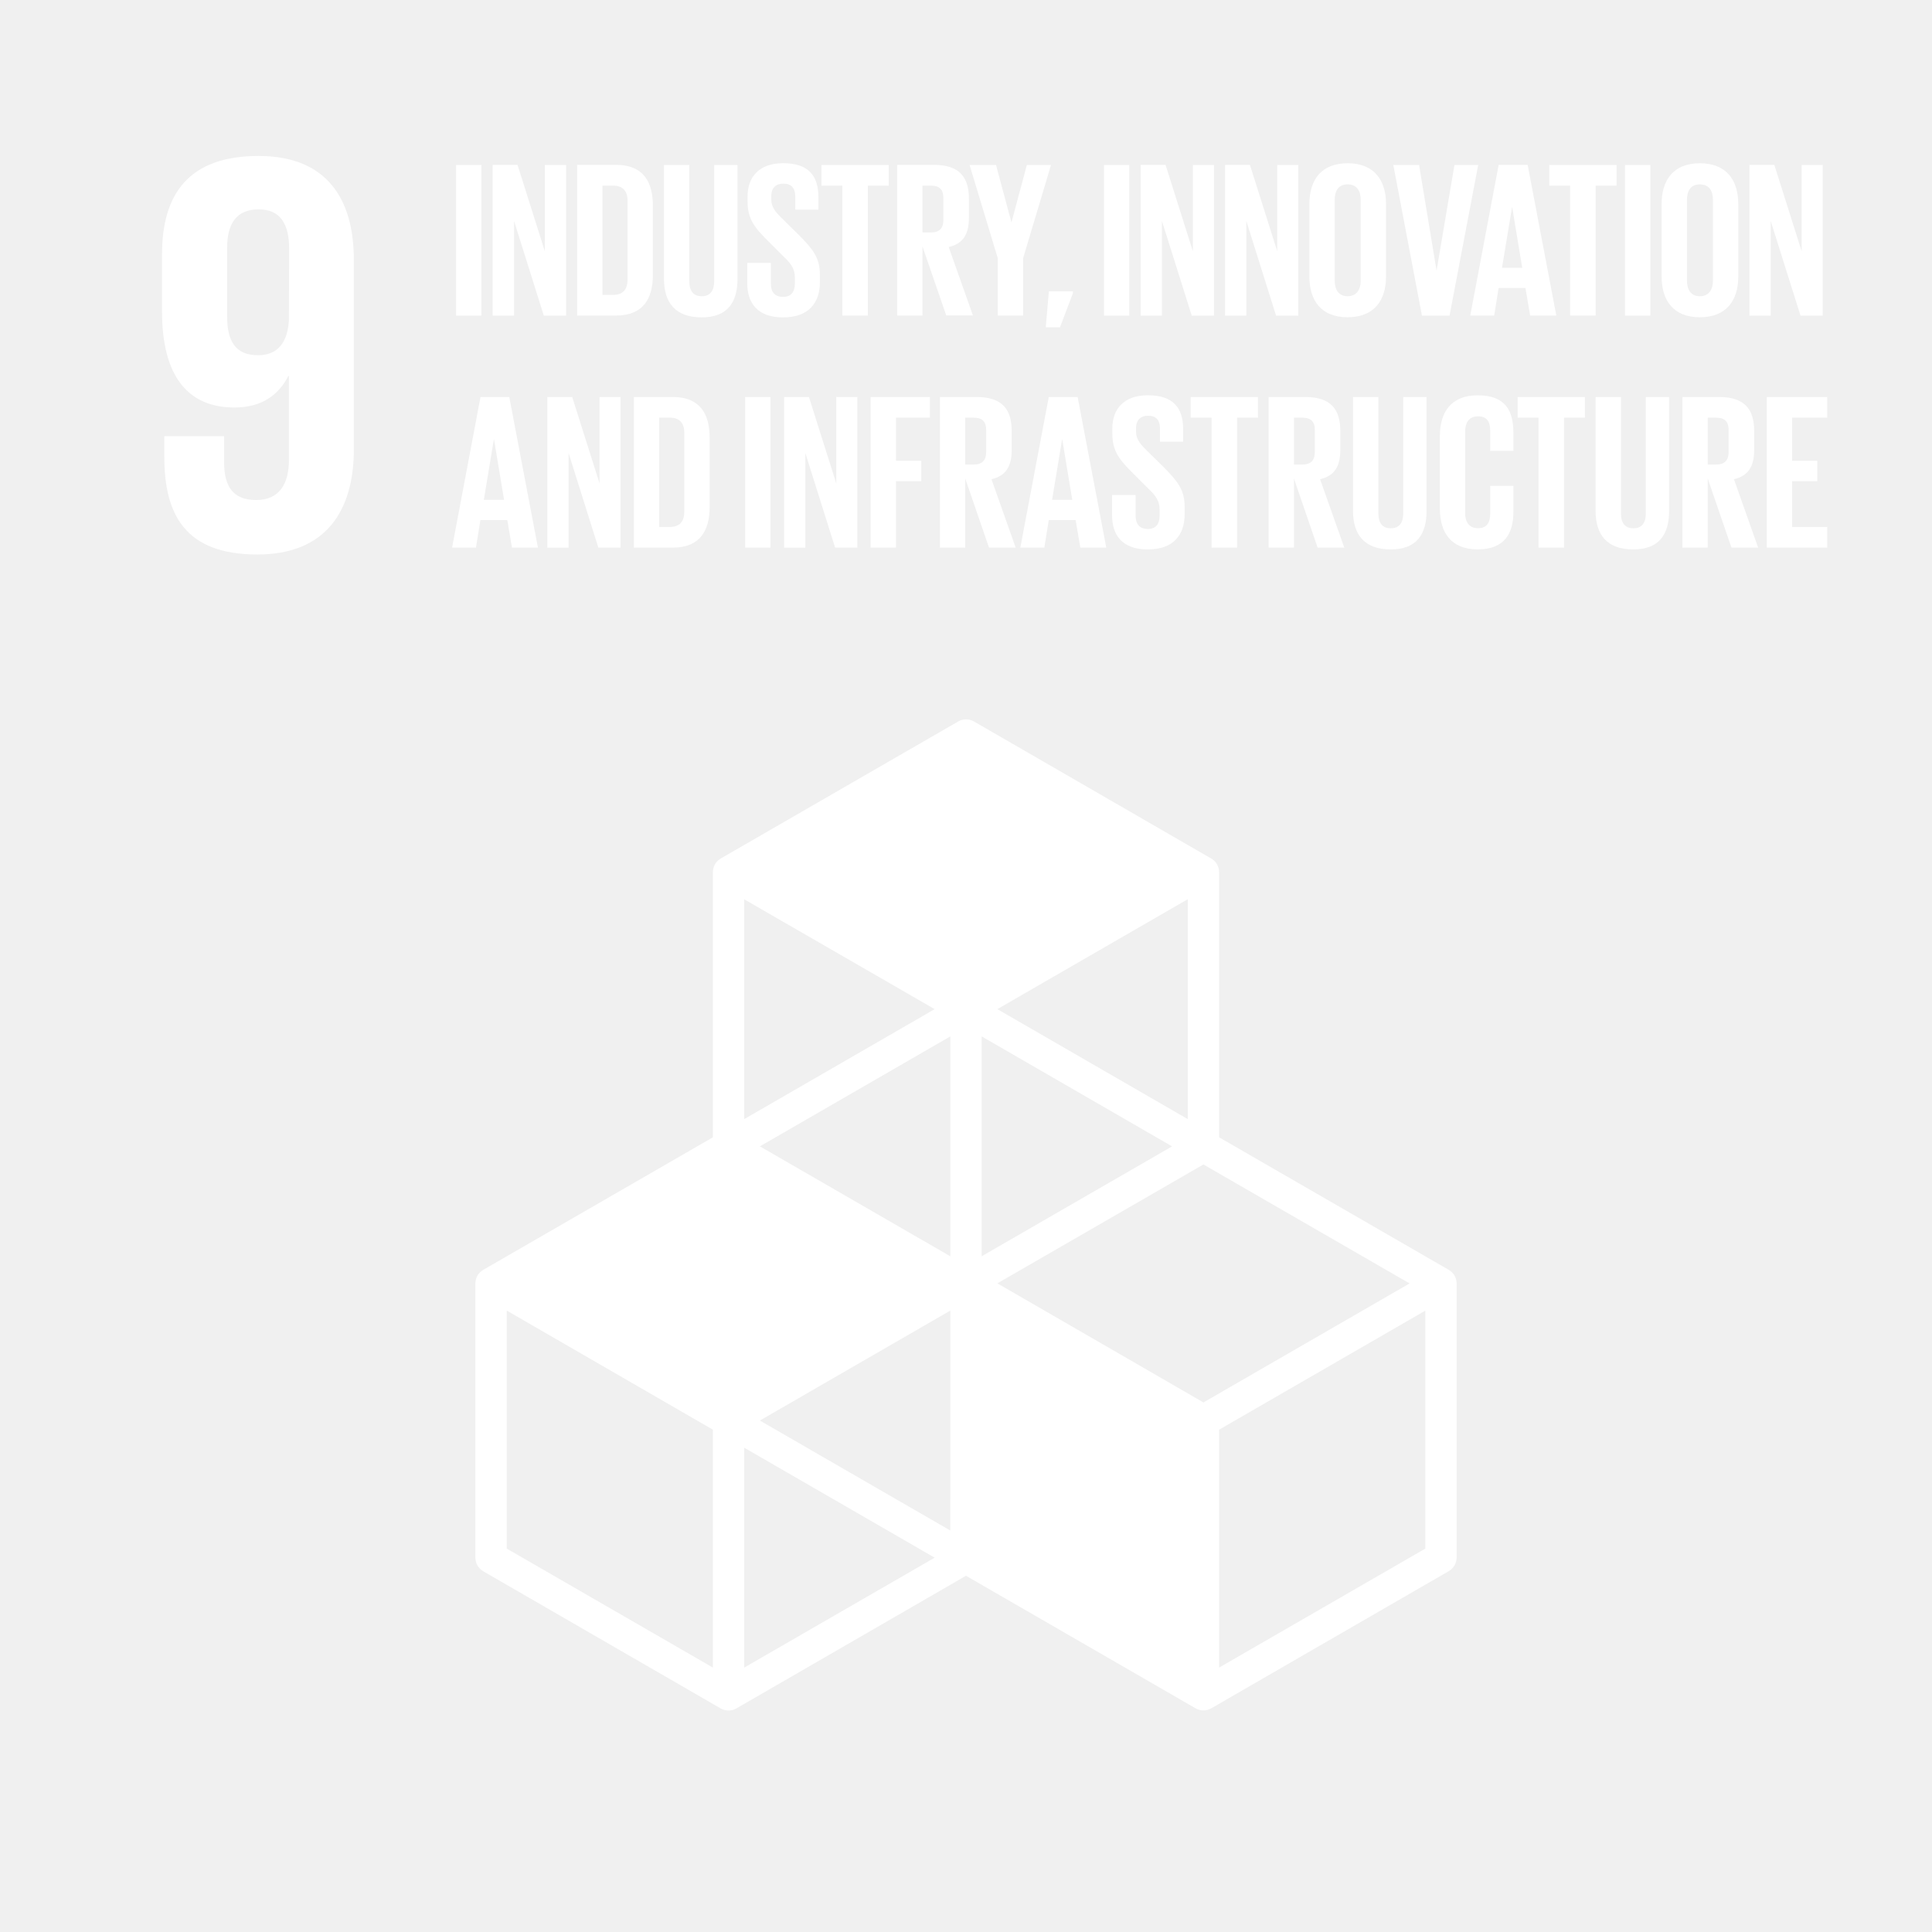
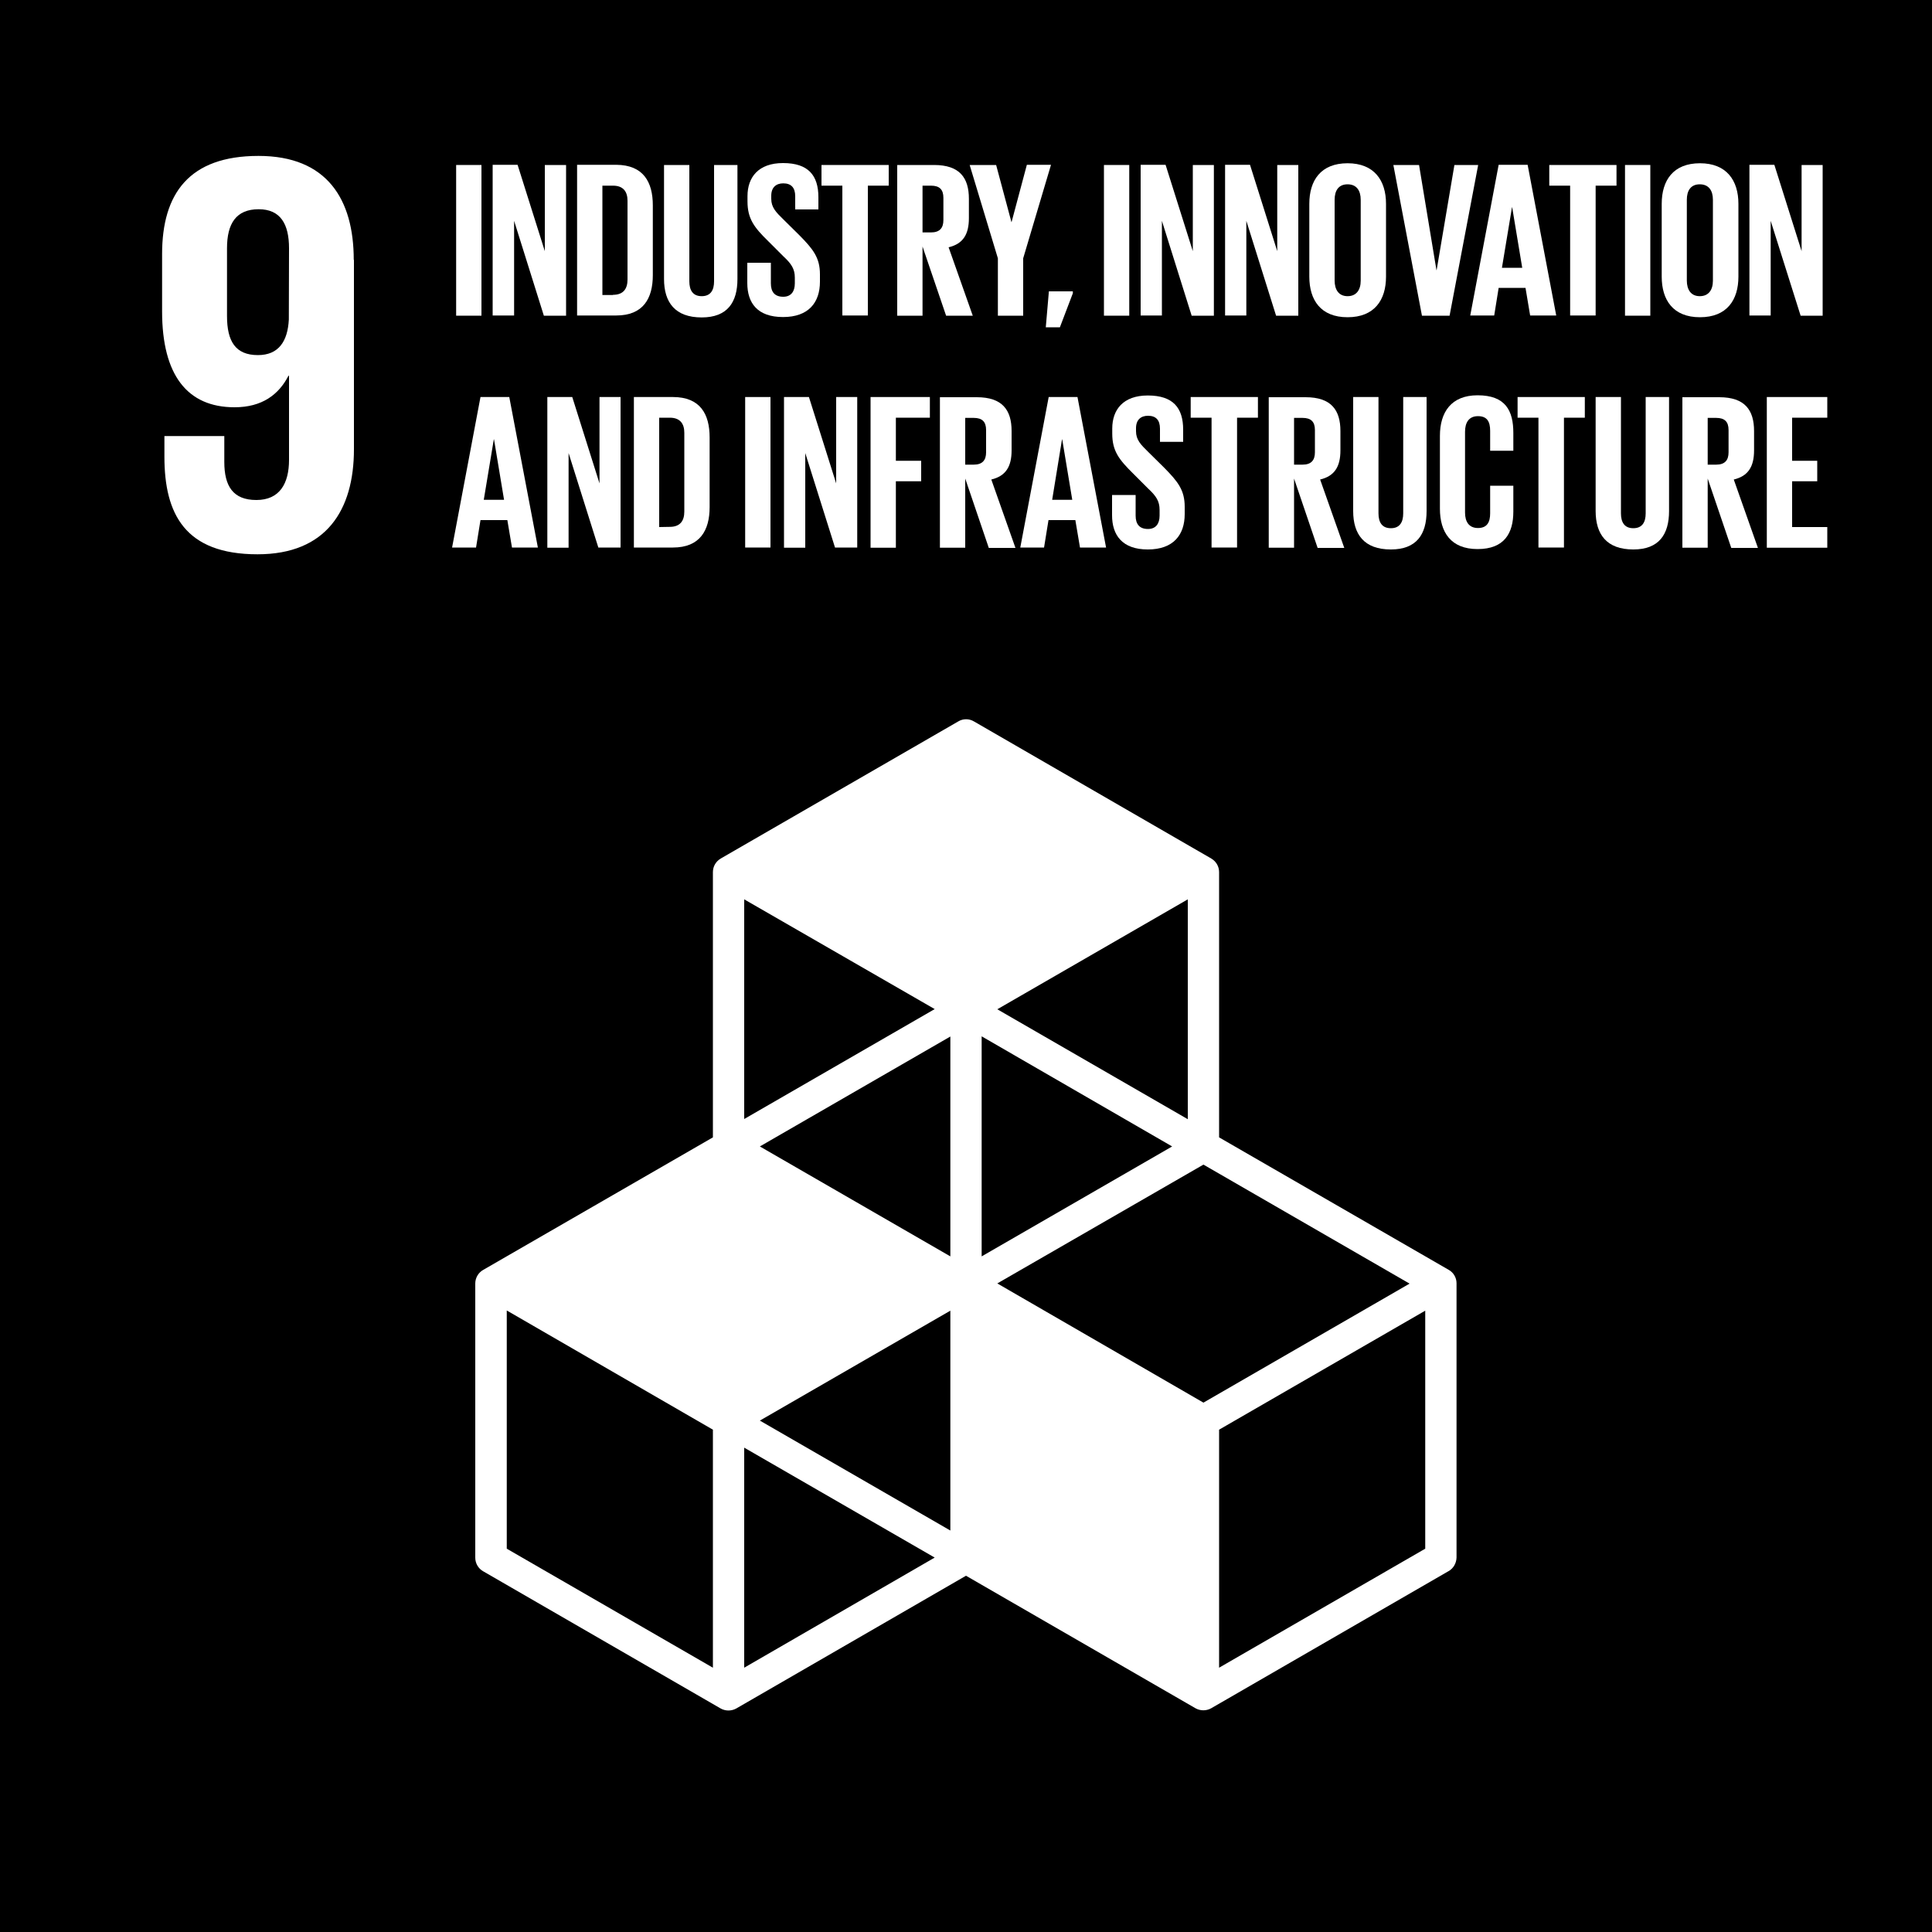
- <svg xmlns="http://www.w3.org/2000/svg" id="Layer_1" data-name="Layer 1" viewBox="0 0 1000 1000" focusable="false">
-   <link type="text/css" rel="stylesheet" id="dark-mode-general-link" />
-   <link type="text/css" rel="stylesheet" id="dark-mode-custom-link" />
-   <style type="text/css" id="dark-mode-custom-style" />
-   <defs>
-     <style>
-       .cls-2 {
-         fill: #fff;
-       }
-     </style>
-   </defs>
-   <path id="_Compound_Path_" data-name="&lt;Compound Path&gt;" class="cls-2" d="M183.15,134.53c0-31.22-13.68-53.8-49.34-53.8-36,0-49.94,19.61-49.94,50.82v29.73c0,33,13.07,49.64,37.46,49.64,14.27,0,22.88-6.55,27.93-16.34h.29V238c0,12.19-4.75,20.81-16.93,20.81S116,251.64,116,239.15V225.78H85.05v10.71c0,29.71,10.71,50.52,48.17,50.52,35.65,0,49.93-22.89,49.93-54.4Zm-33.6,30.91c-.59,11.29-5.34,18.42-16,18.42-11.58,0-16-7.13-16-20.21V128.58c0-12.78,4.74-20.21,16.35-20.21,11.29,0,15.74,7.72,15.74,20.21Z" />
-   <path id="_Compound_Path_2" data-name="&lt;Compound Path&gt;" class="cls-2" d="M749.88,657.28,631,588.67V451.42a8.1,8.1,0,0,0-4-7l-122.9-71a8.1,8.1,0,0,0-8.11,0L373,444.4a8.1,8.1,0,0,0-4,7V588.67L250.12,657.28a8.11,8.11,0,0,0-4.06,7v142a8.12,8.12,0,0,0,4.06,7l122.91,71a8.15,8.15,0,0,0,8.11,0L500,815.61l118.84,68.61a8.15,8.15,0,0,0,8.11,0l122.93-71a8.12,8.12,0,0,0,4.06-7v-142A8.09,8.09,0,0,0,749.88,657.28Zm-258,134.92L393.3,735.27l98.59-56.92ZM606.68,593.36,508.1,650.25V536.43Zm-114.79,56.9-98.58-56.91,98.58-56.92Zm24.33,14L622.9,602.72,729.61,664.3,622.9,725.91Zm98.57-85-98.57-56.93,98.57-56.91Zm-131-56.93-98.59,56.93V465.47ZM369,863.15l-106.7-61.59V678.35L369,740Zm16.21,0V749.32l98.59,56.93Zm352.53-61.59L631,863.15V740l106.72-61.61Z" />
-   <g id="_Group_" data-name="&lt;Group&gt;">
-     <path id="_Compound_Path_3" data-name="&lt;Compound Path&gt;" class="cls-2" d="M236.07,85.38h13.1v78h-13.1Z" />
-     <path id="_Compound_Path_4" data-name="&lt;Compound Path&gt;" class="cls-2" d="M266.07,114.35v49H255v-78h12.87l14.14,44.72V85.38H293v78H281.48Z" />
-     <path id="_Compound_Path_5" data-name="&lt;Compound Path&gt;" class="cls-2" d="M337.92,106.31V142.4c0,12-4.94,20.93-19,20.93H298.72v-78H319C333,85.38,337.92,94.24,337.92,106.31Zm-20.58,46.33c5.41,0,7.48-3.22,7.48-7.94V103.89c0-4.6-2.07-7.81-7.48-7.81h-5.51v56.56Z" />
-     <path id="_Compound_Path_6" data-name="&lt;Compound Path&gt;" class="cls-2" d="M381.72,85.38v59c0,12.07-5.17,19.89-18.51,19.89-13.79,0-19.54-7.82-19.54-19.89v-59h13.11v60.24c0,4.6,1.83,7.71,6.43,7.71s6.44-3.11,6.44-7.71V85.38Z" />
-     <path id="_Compound_Path_7" data-name="&lt;Compound Path&gt;" class="cls-2" d="M386.78,146.54V136.08H399v10.69c0,4.37,1.95,6.9,6.43,6.9,4.14,0,6-2.76,6-6.9v-3c0-4.48-1.84-7.24-5.86-11l-7.7-7.71c-7.48-7.35-10.93-11.84-10.93-20.8v-2.65c0-9.65,5.64-17.13,18.4-17.13,13.1,0,18.28,6.44,18.28,17.71v6.32h-12v-6.78c0-4.49-2.07-6.67-6.21-6.67-3.68,0-6.2,2.07-6.2,6.44v1.61c0,4.37,2.41,6.9,6.2,10.57l8.4,8.28c7.12,7.24,10.57,11.61,10.57,20.23V146c0,10.69-5.75,18.28-19.08,18.28S386.78,156.77,386.78,146.54Z" />
-     <path id="_Compound_Path_8" data-name="&lt;Compound Path&gt;" class="cls-2" d="M425.18,85.38H460v10.7H449.2v67.25H436V96.08h-10.8Z" />
-     <path id="_Compound_Path_9" data-name="&lt;Compound Path&gt;" class="cls-2" d="M477.48,127.57v35.76h-13.1v-78h19.08c13.22,0,18.05,6.56,18.05,17.48v10c0,8.39-3,13.33-10.46,15.06l12.53,35.41h-13.8Zm0-31.49v24.25h4.37c4.48,0,6.44-2.3,6.44-6.44V102.4c0-4.26-2-6.32-6.44-6.32Z" />
-     <path id="_Compound_Path_10" data-name="&lt;Compound Path&gt;" class="cls-2" d="M529.56,133.67v29.66H516.45V133.67l-14.6-48.29h13.68l7.94,29.55h.11l7.93-29.55H544Z" />
-     <path id="_Compound_Path_11" data-name="&lt;Compound Path&gt;" class="cls-2" d="M555.31,151.83l-6.67,17.59h-7.35l1.6-18.62h12.42Z" />
-     <path id="_Compound_Path_12" data-name="&lt;Compound Path&gt;" class="cls-2" d="M571.41,85.38h13.1v78h-13.1Z" />
-     <path id="_Compound_Path_13" data-name="&lt;Compound Path&gt;" class="cls-2" d="M601.41,114.35v49h-11v-78h12.88l14.14,44.72V85.38h10.92v78h-11.5Z" />
-     <path id="_Compound_Path_14" data-name="&lt;Compound Path&gt;" class="cls-2" d="M645.09,114.35v49h-11v-78h12.87l14.14,44.72V85.38H672v78H660.5Z" />
-     <path id="_Compound_Path_15" data-name="&lt;Compound Path&gt;" class="cls-2" d="M677.74,143.21V105.5c0-12.18,6-21,19.77-21s19.89,8.86,19.89,21v37.71c0,12.07-6,21-19.89,21S677.74,155.28,677.74,143.21Zm26.56,2.07V103.43c0-4.71-2.07-8-6.79-8s-6.66,3.33-6.66,8v41.85c0,4.71,2.07,8.05,6.66,8.05S704.3,150,704.3,145.28Z" />
-     <path id="_Compound_Path_16" data-name="&lt;Compound Path&gt;" class="cls-2" d="M765.11,85.38l-14.83,78H736l-14.82-78h13.33l9,54.38h.11l9.2-54.38Z" />
-     <path id="_Compound_Path_17" data-name="&lt;Compound Path&gt;" class="cls-2" d="M761,163.33l14.71-78h15l14.83,78H792l-2.42-14.26H775.68l-2.29,14.26Zm16.44-24.72h10.46l-5.17-31.27h-.12Z" />
-     <path id="_Compound_Path_18" data-name="&lt;Compound Path&gt;" class="cls-2" d="M801.9,85.38h34.83v10.7H825.92v67.25H812.7V96.08H801.9Z" />
-     <path id="_Compound_Path_19" data-name="&lt;Compound Path&gt;" class="cls-2" d="M841.1,85.38h13.1v78H841.1Z" />
-     <path id="_Compound_Path_20" data-name="&lt;Compound Path&gt;" class="cls-2" d="M860.06,143.21V105.5c0-12.18,6-21,19.78-21s19.88,8.86,19.88,21v37.71c0,12.07-6,21-19.88,21S860.06,155.28,860.06,143.21Zm26.56,2.07V103.43c0-4.71-2.07-8-6.78-8s-6.67,3.33-6.67,8v41.85c0,4.71,2.07,8.05,6.67,8.05S886.62,150,886.62,145.28Z" />
-     <path id="_Compound_Path_21" data-name="&lt;Compound Path&gt;" class="cls-2" d="M916.51,114.35v49h-11v-78h12.88l14.14,44.72V85.38h10.92v78h-11.5Z" />
+ <svg xmlns="http://www.w3.org/2000/svg" version="1.1" id="Layer_1" x="0px" y="0px" viewBox="0 0 1000 1000" style="enable-background:new 0 0 1000 1000;" xml:space="preserve">
+   <style type="text/css">
+ 	.st0{fill:#FFFFFF;}
+ </style>
+   <rect id="_Path_" y="0" width="1000" height="1000" />
+   <path id="_Compound_Path_" class="st0" d="M183.1,134.5c0-31.2-13.7-53.8-49.3-53.8c-36,0-49.9,19.6-49.9,50.8v29.7  c0,33,13.1,49.6,37.5,49.6c14.3,0,22.9-6.6,27.9-16.3h0.3V238c0,12.2-4.8,20.8-16.9,20.8s-16.6-7.2-16.6-19.7v-13.4H85.1v10.7  c0,29.7,10.7,50.5,48.2,50.5c35.6,0,49.9-22.9,49.9-54.4V134.5z M149.5,165.4c-0.6,11.3-5.3,18.4-16,18.4c-11.6,0-16-7.1-16-20.2  v-35.1c0-12.8,4.7-20.2,16.4-20.2c11.3,0,15.7,7.7,15.7,20.2L149.5,165.4z" />
+   <path id="_Compound_Path_2" class="st0" d="M749.9,657.3L631,588.7V451.4c0-2.9-1.5-5.5-4-7l-122.9-71c-2.5-1.5-5.6-1.5-8.1,0  l-123,71c-2.5,1.5-4,4.1-4,7v137.3l-118.9,68.6c-2.5,1.4-4.1,4.1-4.1,7v142c0,2.9,1.6,5.6,4.1,7l122.9,71c2.5,1.4,5.6,1.4,8.1,0  L500,815.6l118.8,68.6c2.5,1.4,5.6,1.4,8.1,0l122.9-71c2.5-1.4,4-4.1,4.1-7v-142C753.9,661.4,752.4,658.7,749.9,657.3z M491.9,792.2  l-98.6-56.9l98.6-56.9L491.9,792.2z M606.7,593.4l-98.6,56.9V536.4L606.7,593.4z M491.9,650.3l-98.6-56.9l98.6-56.9L491.9,650.3z   M516.2,664.3l106.7-61.5l106.7,61.6l-106.7,61.6L516.2,664.3z M614.8,579.3l-98.6-56.9l98.6-56.9V579.3z M483.8,522.3l-98.6,56.9  V465.5L483.8,522.3z M369,863.2l-106.7-61.6V678.3L369,740V863.2z M385.2,863.2V749.3l98.6,56.9L385.2,863.2z M737.7,801.6  L631,863.2V740l106.7-61.6L737.7,801.6z" />
+   <g id="_Group_">
+     <path id="_Compound_Path_3" class="st0" d="M236.1,85.4h13.1v78h-13.1V85.4z" />
+     <path id="_Compound_Path_4" class="st0" d="M266.1,114.3v49H255v-78h12.9l14.1,44.7V85.4h11v78h-11.5L266.1,114.3z" />
+     <path id="_Compound_Path_5" class="st0" d="M337.9,106.3v36.1c0,12-4.9,20.9-19,20.9h-20.2v-78H319   C333,85.4,337.9,94.2,337.9,106.3z M317.3,152.6c5.4,0,7.5-3.2,7.5-7.9v-40.8c0-4.6-2.1-7.8-7.5-7.8h-5.5v56.6H317.3z" />
+     <path id="_Compound_Path_6" class="st0" d="M381.7,85.4v59c0,12.1-5.2,19.9-18.5,19.9c-13.8,0-19.5-7.8-19.5-19.9v-59h13.1v60.2   c0,4.6,1.8,7.7,6.4,7.7s6.4-3.1,6.4-7.7V85.4H381.7z" />
+     <path id="_Compound_Path_7" class="st0" d="M386.8,146.5v-10.5H399v10.7c0,4.4,2,6.9,6.4,6.9c4.1,0,6-2.8,6-6.9v-3   c0-4.5-1.8-7.2-5.9-11l-7.7-7.7c-7.5-7.3-10.9-11.8-10.9-20.8v-2.7c0-9.7,5.6-17.1,18.4-17.1c13.1,0,18.3,6.4,18.3,17.7v6.3h-12   v-6.8c0-4.5-2.1-6.7-6.2-6.7c-3.7,0-6.2,2.1-6.2,6.4v1.6c0,4.4,2.4,6.9,6.2,10.6l8.4,8.3c7.1,7.2,10.6,11.6,10.6,20.2v3.8   c0,10.7-5.8,18.3-19.1,18.3S386.8,156.8,386.8,146.5z" />
+     <path id="_Compound_Path_8" class="st0" d="M425.2,85.4H460v10.7h-10.8v67.2H436V96.1h-10.8L425.2,85.4z" />
+     <path id="_Compound_Path_9" class="st0" d="M477.5,127.6v35.8h-13.1v-78h19.1c13.2,0,18,6.6,18,17.5v10c0,8.4-3,13.3-10.5,15.1   l12.5,35.4h-13.8L477.5,127.6z M477.5,96.1v24.2h4.4c4.5,0,6.4-2.3,6.4-6.4v-11.5c0-4.3-2-6.3-6.4-6.3H477.5z" />
+     <path id="_Compound_Path_10" class="st0" d="M529.6,133.7v29.7h-13.1v-29.7l-14.6-48.3h13.7l7.9,29.5h0.1l7.9-29.6H544L529.6,133.7   z" />
+     <path id="_Compound_Path_11" class="st0" d="M555.3,151.8l-6.7,17.6h-7.3l1.6-18.6h12.4V151.8z" />
+     <path id="_Compound_Path_12" class="st0" d="M571.4,85.4h13.1v78h-13.1V85.4z" />
+     <path id="_Compound_Path_13" class="st0" d="M601.4,114.3v49h-11v-78h12.9l14.1,44.7V85.4h10.9v78h-11.5L601.4,114.3z" />
+     <path id="_Compound_Path_14" class="st0" d="M645.1,114.3v49h-11v-78H647l14.1,44.7V85.4H672v78h-11.5L645.1,114.3z" />
+     <path id="_Compound_Path_15" class="st0" d="M677.7,143.2v-37.7c0-12.2,6-21,19.8-21s19.9,8.9,19.9,21v37.7c0,12.1-6,21-19.9,21   S677.7,155.3,677.7,143.2z M704.3,145.3v-41.9c0-4.7-2.1-8-6.8-8s-6.7,3.3-6.7,8v41.8c0,4.7,2.1,8.1,6.7,8.1S704.3,150,704.3,145.3   L704.3,145.3z" />
+     <path id="_Compound_Path_16" class="st0" d="M765.1,85.4l-14.8,78H736l-14.8-78h13.3l9,54.4h0.1l9.2-54.4L765.1,85.4z" />
+     <path id="_Compound_Path_17" class="st0" d="M761,163.3l14.7-78h15l14.8,78H792l-2.4-14.3h-13.9l-2.3,14.3H761z M777.4,138.6h10.5   l-5.2-31.3h-0.1L777.4,138.6z" />
+     <path id="_Compound_Path_18" class="st0" d="M801.9,85.4h34.8v10.7h-10.8v67.2h-13.2V96.1h-10.8V85.4z" />
+     <path id="_Compound_Path_19" class="st0" d="M841.1,85.4h13.1v78h-13.1V85.4z" />
+     <path id="_Compound_Path_20" class="st0" d="M860.1,143.2v-37.7c0-12.2,6-21,19.8-21s19.9,8.9,19.9,21v37.7c0,12.1-6,21-19.9,21   S860.1,155.3,860.1,143.2z M886.6,145.3v-41.9c0-4.7-2.1-8-6.8-8s-6.7,3.3-6.7,8v41.8c0,4.7,2.1,8.1,6.7,8.1S886.6,150,886.6,145.3   L886.6,145.3z" />
+     <path id="_Compound_Path_21" class="st0" d="M916.5,114.3v49h-11v-78h12.9l14.1,44.7V85.4h10.9v78H932L916.5,114.3z" />
  </g>
-   <g id="_Group_2" data-name="&lt;Group&gt;">
-     <path id="_Compound_Path_22" data-name="&lt;Compound Path&gt;" class="cls-2" d="M234,283.44l14.71-77.94H263.6l14.83,77.94H265l-2.41-14.25H248.66l-2.3,14.25Zm16.43-24.71h10.47l-5.18-31.27h-.11Z" />
-     <path id="_Compound_Path_23" data-name="&lt;Compound Path&gt;" class="cls-2" d="M294.3,234.47v49h-11V205.5h12.88l14.14,44.72V205.5H321.2v77.94H309.7Z" />
-     <path id="_Compound_Path_24" data-name="&lt;Compound Path&gt;" class="cls-2" d="M367.3,226.42v36.1c0,12-4.95,20.92-19,20.92H328.1V205.5h20.23C362.35,205.5,367.3,214.35,367.3,226.42Zm-20.58,46.33c5.4,0,7.47-3.22,7.47-7.93V224c0-4.6-2.07-7.82-7.47-7.82H341.2v56.56Z" />
-     <path id="_Compound_Path_25" data-name="&lt;Compound Path&gt;" class="cls-2" d="M385.69,205.5H398.8v77.94H385.69Z" />
-     <path id="_Compound_Path_26" data-name="&lt;Compound Path&gt;" class="cls-2" d="M416.84,234.47v49h-11V205.5h12.87l14.14,44.72V205.5h10.92v77.94H432.25Z" />
-     <path id="_Compound_Path_27" data-name="&lt;Compound Path&gt;" class="cls-2" d="M450.64,205.5h30.7v10.69H463.75V238.5h13.1v10.57h-13.1v34.37H450.64Z" />
-     <path id="_Compound_Path_28" data-name="&lt;Compound Path&gt;" class="cls-2" d="M499.61,247.69v35.75h-13.1V205.5h19.08c13.22,0,18.05,6.55,18.05,17.48v10c0,8.39-3,13.33-10.46,15.06l12.53,35.4h-13.8Zm0-31.5v24.26H504c4.48,0,6.44-2.3,6.44-6.44V222.52c0-4.26-2-6.33-6.44-6.33Z" />
-     <path id="_Compound_Path_29" data-name="&lt;Compound Path&gt;" class="cls-2" d="M528.12,283.44l14.72-77.94h14.94l14.83,77.94H559.16l-2.41-14.25H542.84l-2.3,14.25Zm16.44-24.71H555l-5.17-31.27h-.11Z" />
-     <path id="_Compound_Path_30" data-name="&lt;Compound Path&gt;" class="cls-2" d="M575.6,266.66V256.2h12.19v10.69c0,4.37,2,6.9,6.43,6.9,4.14,0,6-2.76,6-6.9v-3c0-4.48-1.84-7.24-5.86-11l-7.7-7.71c-7.47-7.35-10.92-11.84-10.92-20.81v-2.64c0-9.66,5.63-17.13,18.39-17.13,13.1,0,18.28,6.44,18.28,17.71v6.32h-12v-6.78c0-4.49-2.07-6.67-6.21-6.67-3.68,0-6.2,2.07-6.2,6.44v1.61c0,4.36,2.41,6.89,6.2,10.57l8.4,8.28c7.12,7.24,10.57,11.61,10.57,20.23v3.8c0,10.69-5.75,18.27-19.08,18.27S575.6,276.89,575.6,266.66Z" />
-     <path id="_Compound_Path_31" data-name="&lt;Compound Path&gt;" class="cls-2" d="M616.3,205.5h34.83v10.69H640.32v67.25H627.1V216.19H616.3Z" />
-     <path id="_Compound_Path_32" data-name="&lt;Compound Path&gt;" class="cls-2" d="M669.75,247.69v35.75h-13.1V205.5h19.08c13.22,0,18,6.55,18,17.48v10c0,8.39-3,13.33-10.46,15.06l12.53,35.4h-13.8Zm0-31.5v24.26h4.37c4.48,0,6.44-2.3,6.44-6.44V222.52c0-4.26-2-6.33-6.44-6.33Z" />
-     <path id="_Compound_Path_33" data-name="&lt;Compound Path&gt;" class="cls-2" d="M738.38,205.5v59c0,12.07-5.17,19.88-18.51,19.88-13.79,0-19.54-7.81-19.54-19.88v-59h13.11v60.24c0,4.6,1.84,7.7,6.43,7.7s6.44-3.1,6.44-7.7V205.5Z" />
-     <path id="_Compound_Path_34" data-name="&lt;Compound Path&gt;" class="cls-2" d="M745.28,263.33V225.62c0-12.19,5.75-21,19.54-21,14.49,0,18.51,8,18.51,19.54v9.2h-12V223.09c0-4.83-1.61-7.59-6.33-7.59s-6.66,3.34-6.66,8.05V265.4c0,4.71,2,8,6.66,8s6.33-3,6.33-7.58V251.49h12v13.45c0,11.15-4.6,19.42-18.51,19.42S745.28,275.4,745.28,263.33Z" />
-     <path id="_Compound_Path_35" data-name="&lt;Compound Path&gt;" class="cls-2" d="M785.52,205.5h34.83v10.69H809.54v67.25H796.32V216.19h-10.8Z" />
-     <path id="_Compound_Path_36" data-name="&lt;Compound Path&gt;" class="cls-2" d="M863.92,205.5v59c0,12.07-5.17,19.88-18.51,19.88-13.8,0-19.54-7.81-19.54-19.88v-59H839v60.24c0,4.6,1.84,7.7,6.44,7.7s6.44-3.1,6.44-7.7V205.5Z" />
-     <path id="_Compound_Path_37" data-name="&lt;Compound Path&gt;" class="cls-2" d="M883.92,247.69v35.75h-13.1V205.5H889.9c13.22,0,18.05,6.55,18.05,17.48v10c0,8.39-3,13.33-10.46,15.06L910,283.44h-13.8Zm0-31.5v24.26h4.37c4.48,0,6.44-2.3,6.44-6.44V222.52c0-4.26-2-6.33-6.44-6.33Z" />
-     <path id="_Compound_Path_38" data-name="&lt;Compound Path&gt;" class="cls-2" d="M914.5,205.5h31.27v10.69H927.61V238.5h13v10.57h-13v23.68h18.16v10.69H914.5Z" />
+   <g id="_Group_2">
+     <path id="_Compound_Path_22" class="st0" d="M234,283.4l14.7-77.9h14.9l14.8,77.9H265l-2.4-14.2h-13.9l-2.3,14.2H234z M250.4,258.7   h10.5l-5.2-31.3h-0.1L250.4,258.7z" />
+     <path id="_Compound_Path_23" class="st0" d="M294.3,234.5v49h-11v-78h12.9l14.1,44.7v-44.7h10.9v77.9h-11.5L294.3,234.5z" />
+     <path id="_Compound_Path_24" class="st0" d="M367.3,226.4v36.1c0,12-5,20.9-19,20.9h-20.2v-77.9h20.2   C362.4,205.5,367.3,214.3,367.3,226.4z M346.7,272.7c5.4,0,7.5-3.2,7.5-7.9V224c0-4.6-2.1-7.8-7.5-7.8h-5.5v56.6L346.7,272.7z" />
+     <path id="_Compound_Path_25" class="st0" d="M385.7,205.5h13.1v77.9h-13.1V205.5z" />
+     <path id="_Compound_Path_26" class="st0" d="M416.8,234.5v49h-11v-78h12.9l14.1,44.7v-44.7h10.9v77.9h-11.5L416.8,234.5z" />
+     <path id="_Compound_Path_27" class="st0" d="M450.6,205.5h30.7v10.7h-17.6v22.3h13.1v10.6h-13.1v34.4h-13.1V205.5z" />
+     <path id="_Compound_Path_28" class="st0" d="M499.6,247.7v35.8h-13.1v-77.9h19.1c13.2,0,18,6.6,18,17.5v10c0,8.4-3,13.3-10.5,15.1   l12.5,35.4h-13.8L499.6,247.7z M499.6,216.2v24.3h4.4c4.5,0,6.4-2.3,6.4-6.4v-11.5c0-4.3-2-6.3-6.4-6.3H499.6z" />
+     <path id="_Compound_Path_29" class="st0" d="M528.1,283.4l14.7-77.9h14.9l14.8,77.9h-13.5l-2.4-14.2h-13.9l-2.3,14.2H528.1z    M544.6,258.7H555l-5.2-31.3h-0.1L544.6,258.7z" />
+     <path id="_Compound_Path_30" class="st0" d="M575.6,266.7v-10.5h12.2v10.7c0,4.4,2,6.9,6.4,6.9c4.1,0,6-2.8,6-6.9v-3   c0-4.5-1.8-7.2-5.9-11l-7.7-7.7c-7.5-7.4-10.9-11.8-10.9-20.8v-2.6c0-9.7,5.6-17.1,18.4-17.1c13.1,0,18.3,6.4,18.3,17.7v6.3h-12   v-6.8c0-4.5-2.1-6.7-6.2-6.7c-3.7,0-6.2,2.1-6.2,6.4v1.6c0,4.4,2.4,6.9,6.2,10.6l8.4,8.3c7.1,7.2,10.6,11.6,10.6,20.2v3.8   c0,10.7-5.8,18.3-19.1,18.3S575.6,276.9,575.6,266.7z" />
+     <path id="_Compound_Path_31" class="st0" d="M616.3,205.5h34.8v10.7h-10.8v67.2h-13.2v-67.2h-10.8V205.5z" />
+     <path id="_Compound_Path_32" class="st0" d="M669.8,247.7v35.8h-13.1v-77.9h19.1c13.2,0,18,6.6,18,17.5v10c0,8.4-3,13.3-10.5,15.1   l12.5,35.4H682L669.8,247.7z M669.8,216.2v24.3h4.4c4.5,0,6.4-2.3,6.4-6.4v-11.5c0-4.3-2-6.3-6.4-6.3H669.8z" />
+     <path id="_Compound_Path_33" class="st0" d="M738.4,205.5v59c0,12.1-5.2,19.9-18.5,19.9c-13.8,0-19.5-7.8-19.5-19.9v-59h13.1v60.2   c0,4.6,1.8,7.7,6.4,7.7s6.4-3.1,6.4-7.7v-60.2H738.4z" />
+     <path id="_Compound_Path_34" class="st0" d="M745.3,263.3v-37.7c0-12.2,5.8-21,19.5-21c14.5,0,18.5,8,18.5,19.5v9.2h-12v-10.3   c0-4.8-1.6-7.6-6.3-7.6s-6.7,3.3-6.7,8.1v41.8c0,4.7,2,8,6.7,8s6.3-3,6.3-7.6v-14.3h12v13.4c0,11.1-4.6,19.4-18.5,19.4   S745.3,275.4,745.3,263.3z" />
+     <path id="_Compound_Path_35" class="st0" d="M785.5,205.5h34.8v10.7h-10.8v67.2h-13.2v-67.2h-10.8V205.5z" />
+     <path id="_Compound_Path_36" class="st0" d="M863.9,205.5v59c0,12.1-5.2,19.9-18.5,19.9c-13.8,0-19.5-7.8-19.5-19.9v-59H839v60.2   c0,4.6,1.8,7.7,6.4,7.7s6.4-3.1,6.4-7.7v-60.2H863.9z" />
+     <path id="_Compound_Path_37" class="st0" d="M883.9,247.7v35.8h-13.1v-77.9h19.1c13.2,0,18,6.6,18,17.5v10c0,8.4-3,13.3-10.5,15.1   l12.5,35.4h-13.8L883.9,247.7z M883.9,216.2v24.3h4.4c4.5,0,6.4-2.3,6.4-6.4v-11.5c0-4.3-2-6.3-6.4-6.3H883.9z" />
+     <path id="_Compound_Path_38" class="st0" d="M914.5,205.5h31.3v10.7h-18.2v22.3h13v10.6h-13v23.7h18.2v10.7h-31.3V205.5z" />
  </g>
</svg>
